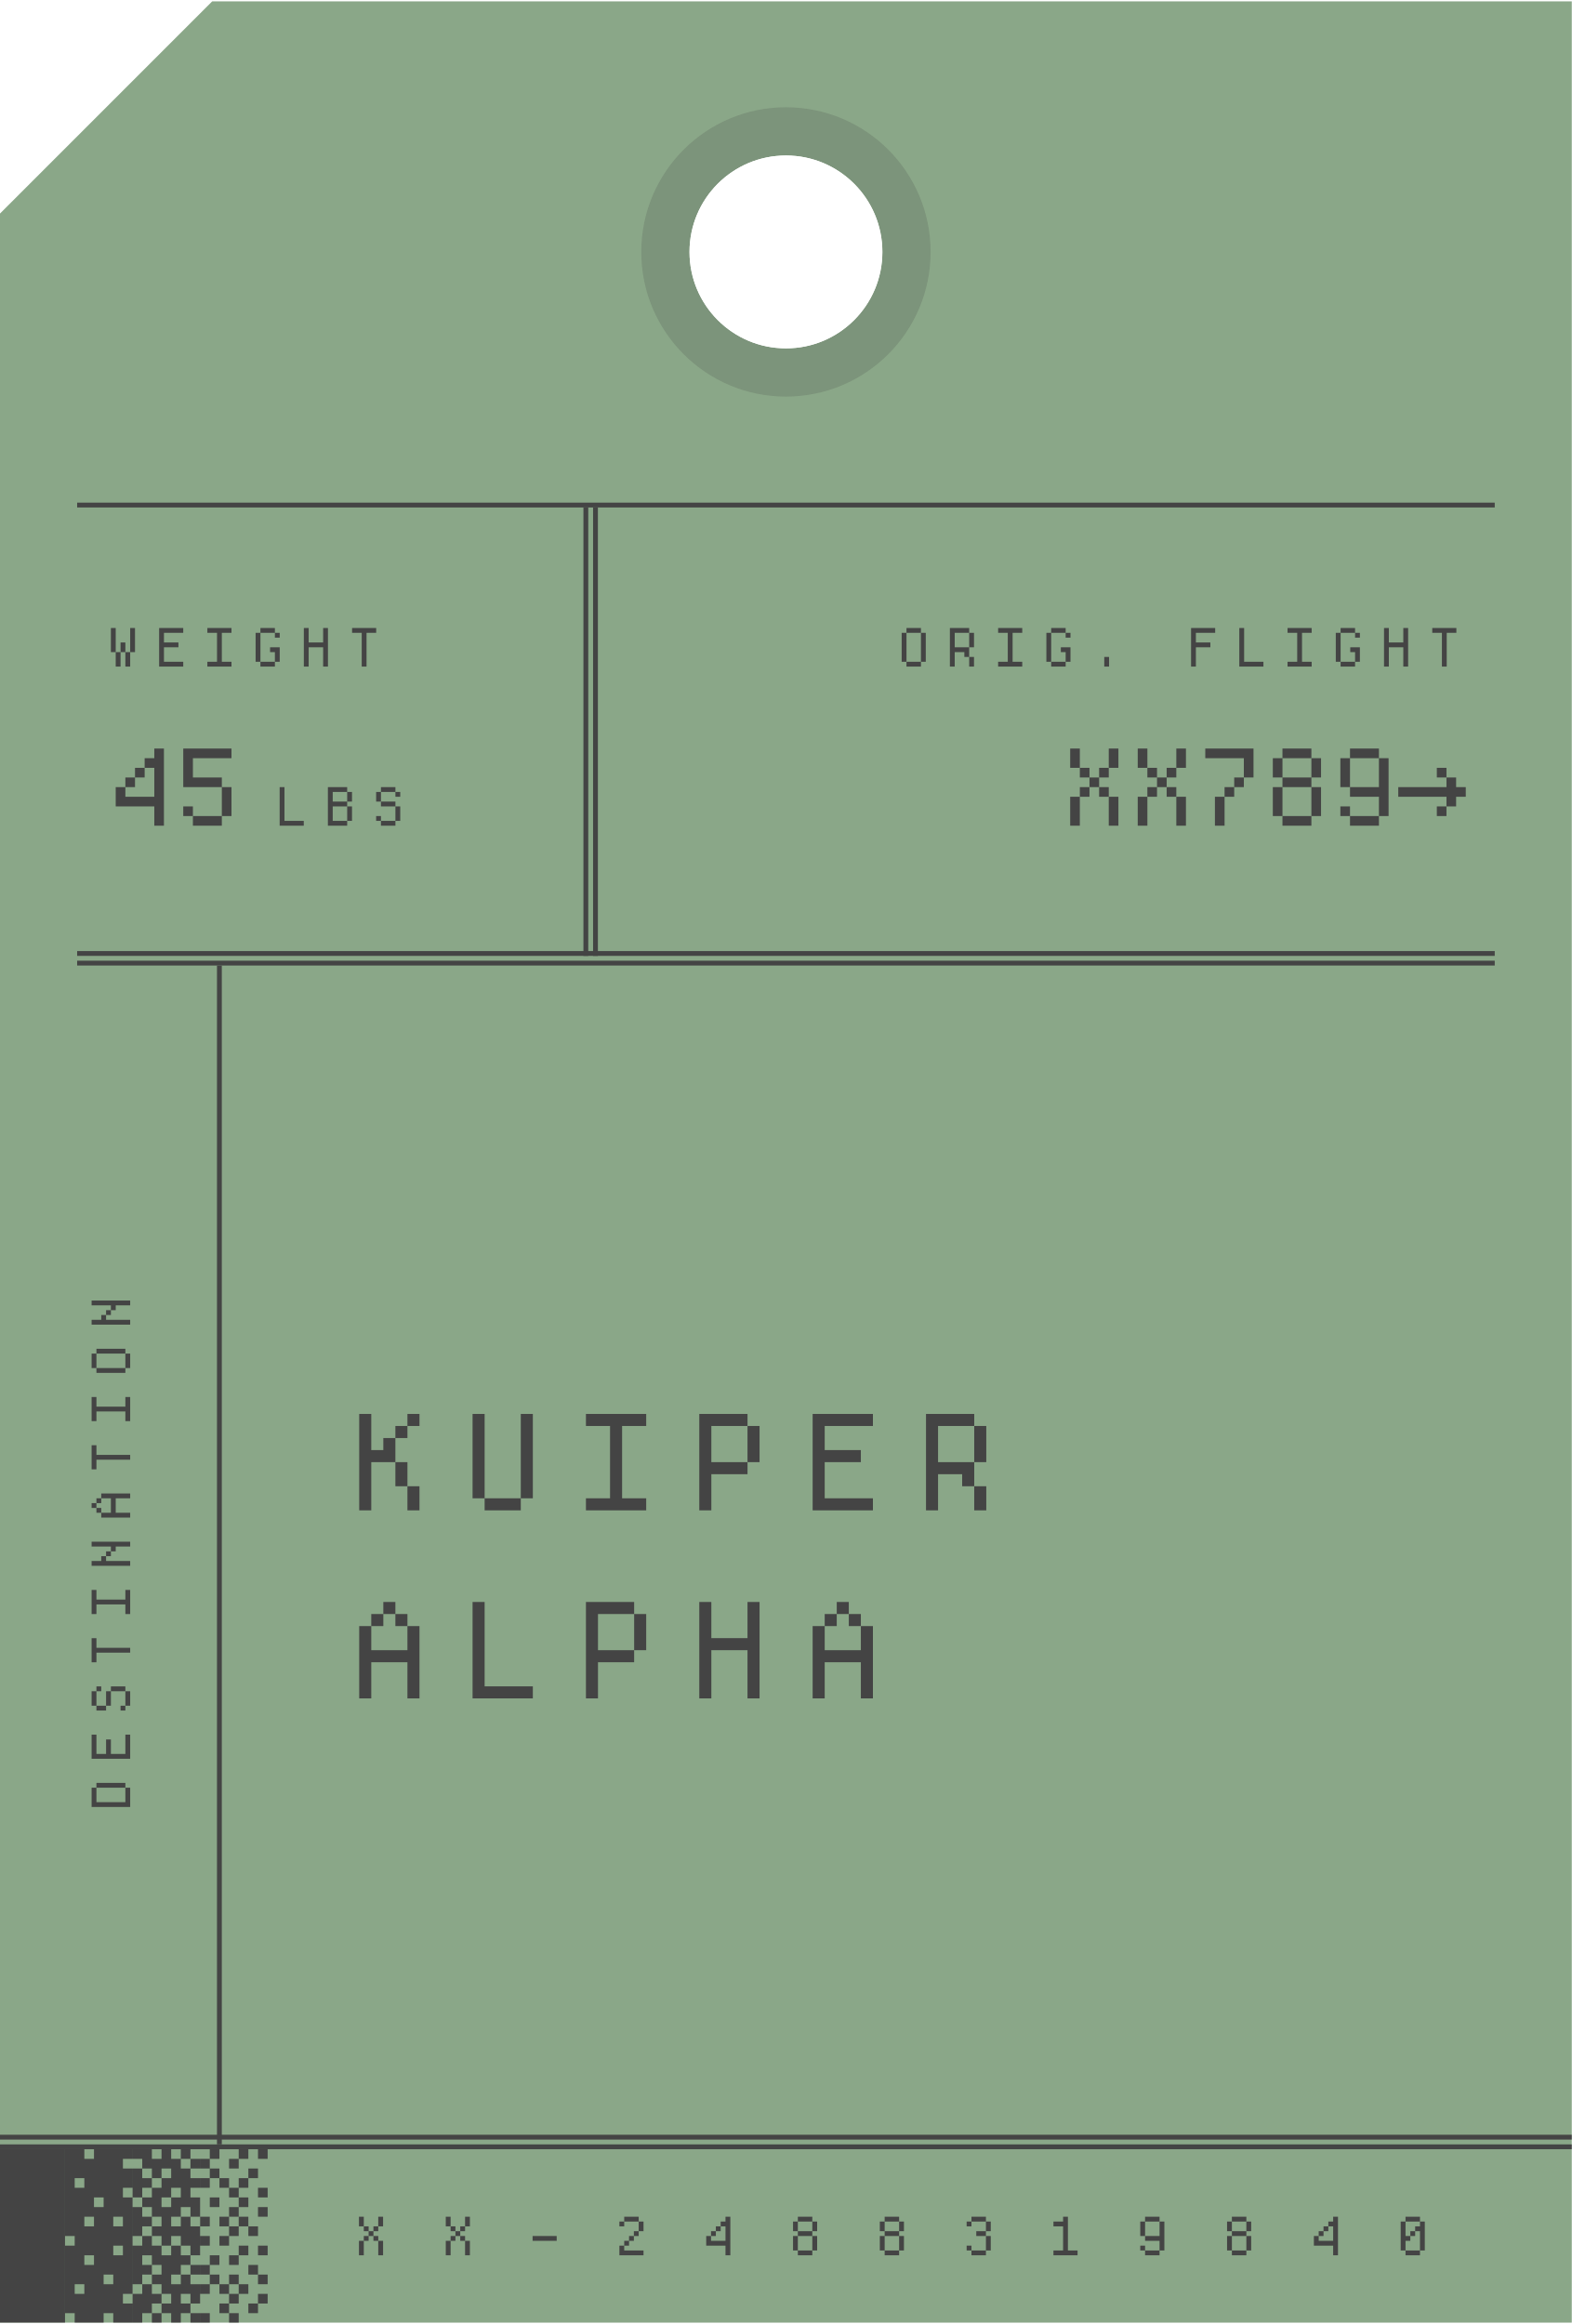
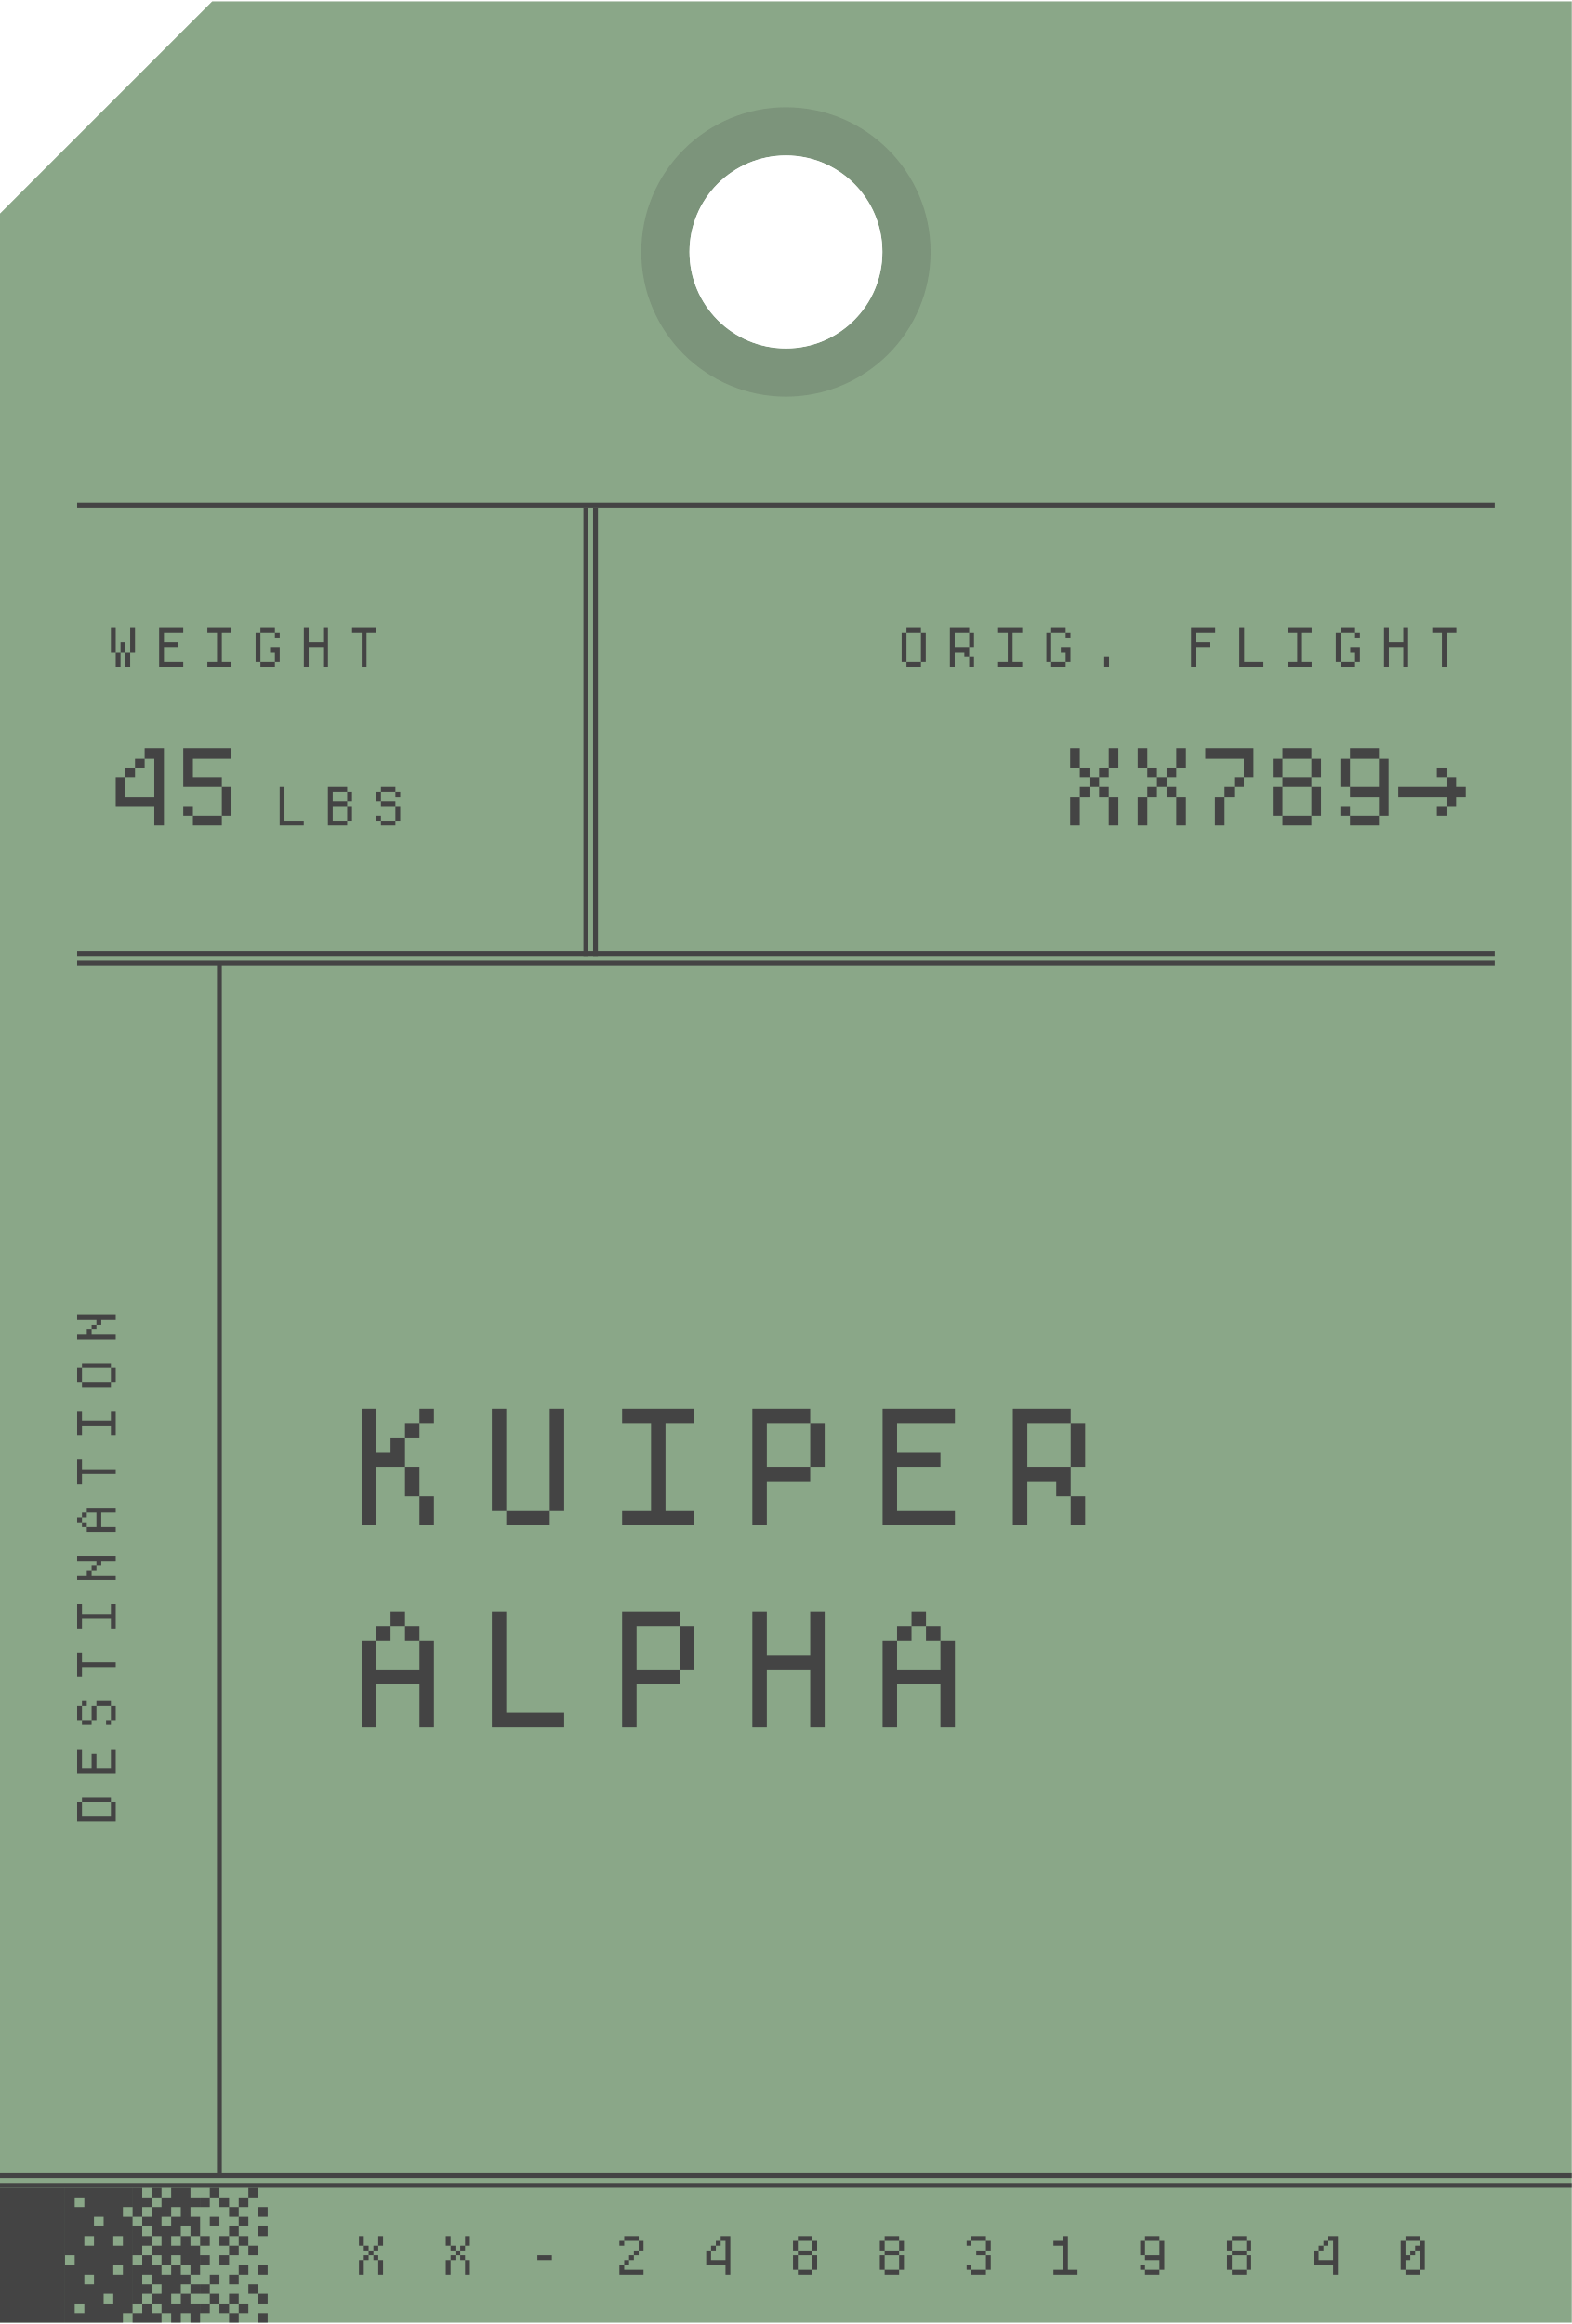
<svg xmlns="http://www.w3.org/2000/svg" width="326" height="482" viewBox="0 0 326 482" fill="none">
  <mask id="mask0_589_45483" style="mask-type:alpha" maskUnits="userSpaceOnUse" x="0" y="0" width="326" height="482">
    <path fill-rule="evenodd" clip-rule="evenodd" d="M0 44.25L44 0.25H326V481.75H0V44.25ZM163 72.25C174.046 72.25 183 63.296 183 52.25C183 41.204 174.046 32.25 163 32.25C151.954 32.25 143 41.204 143 52.25C143 63.296 151.954 72.25 163 72.25Z" fill="#B5B58B" />
  </mask>
  <g mask="url(#mask0_589_45483)">
    <path fill-rule="evenodd" clip-rule="evenodd" d="M0 44.25L44 0.25H326V481.75H0V44.25ZM163 72.25C174.046 72.25 183 63.296 183 52.25C183 41.204 174.046 32.25 163 32.25C151.954 32.25 143 41.204 143 52.25C143 63.296 151.954 72.25 163 72.25Z" fill="#8AA788" />
    <path opacity="0.2" fill-rule="evenodd" clip-rule="evenodd" d="M163 82.25C179.569 82.25 193 68.819 193 52.25C193 35.681 179.569 22.25 163 22.25C146.431 22.25 133 35.681 133 52.25C133 68.819 146.431 82.25 163 82.25ZM163 72.25C174.046 72.25 183 63.296 183 52.25C183 41.204 174.046 32.25 163 32.25C151.954 32.25 143 41.204 143 52.25C143 63.296 151.954 72.25 163 72.25Z" fill="#444444" />
-     <path d="M78.449 464.75H79.449V467.75H78.449V464.75ZM74.449 464.75H75.449V467.75H74.449V464.75ZM76.449 462.75H75.449V461.75H76.449V462.75ZM76.449 462.75H77.449V463.75H76.449V462.75ZM77.449 461.75H78.449V462.75H77.449V461.75ZM75.449 461.75H74.449V459.75H75.449V461.75ZM75.449 463.75H76.449V464.75H75.449V463.75ZM78.449 459.75H79.449V461.75H78.449V459.75ZM77.449 463.75H78.449V464.75H77.449V463.75ZM96.453 464.75H97.453V467.75H96.453V464.75ZM92.453 464.75H93.453V467.75H92.453V464.75ZM94.453 462.75H93.453V461.75H94.453V462.75ZM94.453 462.75H95.453V463.75H94.453V462.75ZM95.453 461.75H96.453V462.75H95.453V461.75ZM93.453 461.75H92.453V459.75H93.453V461.75ZM93.453 463.75H94.453V464.75H93.453V463.75ZM96.453 459.75H97.453V461.75H96.453V459.75ZM95.453 463.75H96.453V464.75H95.453V463.75ZM115.457 463.75V464.75H110.457V463.75H115.457ZM128.461 465.75H129.461V466.75H133.461V467.75H128.461V465.75ZM132.461 460.75H129.461V459.75H132.461V460.75ZM132.461 460.75H133.461V462.75H132.461V460.75ZM129.461 464.75H130.461V465.75H129.461V464.75ZM128.461 460.75H129.461V461.75H128.461V460.75ZM131.461 462.75H132.461V463.75H131.461V462.75ZM130.461 463.75H131.461V464.75H130.461V463.75ZM149.465 460.75H150.465V459.75H151.465V467.75H150.465V465.75H146.465V463.75H147.465V464.75H150.465V461.75H149.465V460.75ZM148.465 461.75H149.465V462.75H148.465V461.75ZM147.465 462.75H148.465V463.75H147.465V462.75ZM164.469 460.75H165.469V462.75H164.469V460.75ZM168.469 460.75H165.469V459.75H168.469V460.75ZM168.469 460.75H169.469V462.75H168.469V460.75ZM165.469 462.75H168.469V463.75H165.469V462.75ZM168.469 463.75H169.469V466.75H168.469V463.75ZM164.469 463.75H165.469V466.75H164.469V463.75ZM168.469 466.75V467.75H165.469V466.75H168.469ZM182.473 460.75H183.473V462.75H182.473V460.75ZM186.473 460.75H183.473V459.75H186.473V460.75ZM186.473 460.75H187.473V462.75H186.473V460.75ZM183.473 462.75H186.473V463.75H183.473V462.75ZM186.473 463.75H187.473V466.75H186.473V463.75ZM182.473 463.75H183.473V466.75H182.473V463.75ZM186.473 466.75V467.75H183.473V466.75H186.473ZM200.477 460.75H201.477V461.75H200.477V460.75ZM201.477 459.75H204.477V460.75H201.477V459.75ZM204.477 460.75H205.477V462.75H204.477V460.75ZM202.477 462.75H204.477V463.75H202.477V462.75ZM204.477 463.75H205.477V466.75H204.477V463.75ZM204.477 466.75V467.75H201.477V466.75H204.477ZM201.477 466.75H200.477V465.75H201.477V466.75ZM220.48 461.75H218.48V460.75H220.48V459.75H221.48V466.75H223.48V467.75H218.48V466.75H220.48V461.75ZM240.484 466.75V467.75H237.484V466.75H240.484ZM237.484 466.75H236.484V465.75H237.484V466.75ZM240.484 463.75V460.75H241.484V466.75H240.484V464.75H237.484V463.75H240.484ZM237.484 463.75H236.484V460.75H237.484V463.75ZM237.484 459.75H240.484V460.75H237.484V459.75ZM254.488 460.75H255.488V462.75H254.488V460.75ZM258.488 460.75H255.488V459.75H258.488V460.75ZM258.488 460.75H259.488V462.75H258.488V460.75ZM255.488 462.75H258.488V463.75H255.488V462.75ZM258.488 463.75H259.488V466.75H258.488V463.75ZM254.488 463.75H255.488V466.75H254.488V463.75ZM258.488 466.75V467.75H255.488V466.75H258.488ZM275.492 460.75H276.492V459.75H277.492V467.75H276.492V465.75H272.492V463.75H273.492V464.75H276.492V461.75H275.492V460.75ZM274.492 461.75H275.492V462.75H274.492V461.75ZM273.492 462.75H274.492V463.75H273.492V462.75ZM290.496 460.75H291.496V463.75H292.496V464.75H291.496V466.75H290.496V460.75ZM291.496 466.75H294.496V467.75H291.496V466.75ZM291.496 459.75H294.496V460.75H291.496V459.75ZM294.496 460.75H295.496V466.75H294.496V462.75H293.496V461.75H294.496V460.75ZM292.496 462.75H293.496V463.75H292.496V462.75Z" fill="#444444" />
-     <path d="M-0.516 445.75H13.484V481.75H-0.516V445.75ZM17.492 461.75H19.492V459.75H17.492V461.75ZM17.492 453.75V451.75H15.492V453.75H17.492ZM21.492 455.75H19.492V457.75H21.492V455.75ZM25.492 455.75H27.492V475.75H25.492V477.75H27.492V481.75H23.492V479.75H21.492V481.75H15.492V479.75H13.492V465.75H15.492V463.75H13.492V445.75H17.492V447.75H19.492V445.75H27.492V447.75H25.492V449.75H27.492V453.75H25.492V455.75ZM19.492 467.75H17.492V469.75H19.492V467.75ZM23.492 461.75H25.492V459.75H23.492V461.75ZM25.492 465.75H23.492V467.75H25.492V465.75ZM23.492 471.75H21.492V473.75H23.492V471.75ZM17.492 473.75H15.492V475.75H17.492V473.75ZM27.5 449.75H29.5V451.75H31.5V453.75H29.5V455.75H27.5V449.75ZM27.5 445.75H31.5V447.75H33.5V445.75H35.5V447.75H37.5V449.75H39.5V451.75H41.5V453.75H39.5V455.75H41.5V459.75H39.5V457.75H37.5V459.75H35.5V461.75H37.5V459.75H39.5V461.75H41.5V467.75H39.5V465.75H37.5V463.75H35.5V465.75H33.5V463.75H31.5V461.75H33.5V459.75H31.5V457.75H29.5V455.75H31.5V453.75H33.5V451.75H35.5V449.75H33.5V451.75H31.5V449.75H29.5V447.75H27.5V445.75ZM37.5 445.75H39.5V447.75H37.5V445.75ZM39.5 447.75H41.5V449.75H39.5V447.75ZM37.5 453.75H35.5V455.75H33.5V457.75H35.5V455.75H37.5V453.75ZM27.5 457.75H29.5V459.75H31.5V461.75H29.5V463.75H27.5V457.75ZM27.5 465.75H29.5V463.75H31.5V465.75H33.5V467.75H35.5V465.75H37.5V467.75H39.5V469.75H37.5V471.75H35.5V473.75H37.5V471.75H39.5V473.75H41.5V477.75H39.5V475.75H37.5V477.75H39.5V479.75H37.5V481.75H35.5V479.75H33.5V477.75H35.5V475.75H33.5V473.75H31.5V471.75H33.5V469.75H31.5V467.75H29.5V469.75H31.5V471.75H29.5V473.75H27.5V465.75ZM39.5 469.75H41.5V471.75H39.5V469.75ZM29.5 473.75H31.5V475.75H33.5V477.75H31.5V479.75H29.5V481.75H27.5V475.75H29.5V473.75ZM31.5 479.75H33.5V481.75H31.5V479.75ZM39.5 479.75H41.5V481.75H39.5V479.75ZM41.508 447.75H43.508V449.75H41.508V447.75ZM43.508 445.75H45.508V447.75H43.508V445.75ZM43.508 449.75H45.508V451.75H43.508V449.75ZM41.508 451.75H43.508V453.75H41.508V451.75ZM45.508 451.75H47.508V453.75H45.508V451.75ZM47.508 447.75H49.508V449.75H47.508V447.75ZM51.508 449.75H53.508V451.75H51.508V449.75ZM49.508 451.75H51.508V453.75H49.508V451.75ZM49.508 445.75H51.508V447.75H49.508V445.75ZM53.508 445.75H55.508V447.75H53.508V445.75ZM47.508 453.75H49.508V455.75H47.508V453.75ZM53.508 453.75H55.508V455.75H53.508V453.75ZM49.508 455.75H51.508V457.75H49.508V455.75ZM43.508 455.75H45.508V457.75H43.508V455.75ZM47.508 461.75H45.508V459.75H47.508V461.75ZM47.508 461.75H49.508V463.75H47.508V461.75ZM53.508 457.75H55.508V459.75H53.508V457.75ZM49.508 459.75H47.508V457.75H49.508V459.75ZM49.508 459.75H51.508V461.75H49.508V459.75ZM41.508 459.75H43.508V461.75H41.508V459.75ZM45.508 463.75H47.508V465.75H45.508V463.75ZM51.508 461.75H53.508V463.75H51.508V461.75ZM41.508 463.75H43.508V465.75H41.508V463.75ZM43.508 467.75H45.508V469.75H43.508V467.75ZM47.508 467.75H49.508V469.75H47.508V467.75ZM49.508 465.75H51.508V467.75H49.508V465.75ZM53.508 465.75H55.508V467.75H53.508V465.75ZM51.508 469.75H53.508V471.75H51.508V469.75ZM41.508 469.75H43.508V471.75H41.508V469.75ZM43.508 471.75H45.508V473.75H43.508V471.75ZM47.508 471.75H49.508V473.75H47.508V471.75ZM45.508 473.75H47.508V475.75H45.508V473.75ZM49.508 473.75H51.508V475.75H49.508V473.75ZM47.508 475.75H49.508V477.75H47.508V475.75ZM41.508 473.75H43.508V475.75H41.508V473.75ZM53.508 475.75H55.508V477.75H53.508V475.75ZM51.508 477.75H53.508V479.75H51.508V477.75ZM45.508 477.75H47.508V479.75H45.508V477.75ZM47.508 479.75H49.508V481.75H47.508V479.75ZM41.508 479.75H43.508V481.75H41.508V479.75ZM53.508 471.75H55.508V473.75H53.508V471.75Z" fill="#444444" />
-     <rect y="444.75" width="326" height="1" fill="#444444" />
-     <rect y="442.75" width="326" height="1" fill="#444444" />
-     <path d="M74.5 293.25H77V300.75H79.5V298.25H82V303.25H77V313.25H74.5V293.25ZM84.5 293.25H87V295.75H84.5V293.25ZM82 295.75H84.5V298.25H82V295.75ZM84.5 308.25H82V303.25H84.5V308.25ZM84.5 308.25H87V313.25H84.5V308.25ZM98.01 293.25H100.51V310.75H98.01V293.25ZM100.51 310.75H108.01V313.25H100.51V310.75ZM108.01 293.25H110.51V310.75H108.01V293.25ZM126.52 310.75V295.75H121.52V293.25H134.02V295.75H129.02V310.75H134.02V313.25H121.52V310.75H126.52ZM145.029 293.25H155.029V295.75H147.529V303.25H155.029V305.75H147.529V313.25H145.029V293.25ZM155.029 295.75H157.529V303.25H155.029V295.75ZM168.539 293.25H181.039V295.75H171.039V300.75H178.539V303.25H171.039V310.75H181.039V313.25H168.539V293.25ZM192.049 293.25H202.049V295.75H194.549V303.25H202.049V308.25H199.549V305.75H194.549V313.25H192.049V293.25ZM202.049 295.75H204.549V303.25H202.049V295.75ZM202.049 308.25H204.549V313.25H202.049V308.25ZM74.5 337.25H77V342.25H84.5V337.25H87V352.25H84.5V344.75H77V352.25H74.5V337.25ZM79.5 332.25H82V334.75H79.5V332.25ZM77 334.75H79.5V337.25H77V334.75ZM82 334.75H84.5V337.25H82V334.75ZM98.01 332.25H100.51V349.75H110.51V352.25H98.01V332.25ZM121.52 332.25H131.52V334.75H124.02V342.25H131.52V344.75H124.02V352.25H121.52V332.25ZM131.52 334.75H134.02V342.25H131.52V334.75ZM145.029 332.25H147.529V339.75H155.029V332.25H157.529V352.25H155.029V342.25H147.529V352.25H145.029V332.25ZM168.539 337.25H171.039V342.25H178.539V337.25H181.039V352.25H178.539V344.75H171.039V352.25H168.539V337.25ZM173.539 332.25H176.039V334.75H173.539V332.25ZM171.039 334.75H173.539V337.25H171.039V334.75ZM176.039 334.75H178.539V337.25H176.039V334.75Z" fill="#444444" />
-     <path d="M45 200.25H46V444.75H45V200.25Z" fill="#444444" />
-     <path d="M19 374.771L19 370.771L20 370.771L20 373.771L26 373.771L26 370.771L27 370.771L27 374.771L19 374.771ZM20 370.771L20 369.771L26 369.771L26 370.771L20 370.771ZM19 364.768L19 359.768L20 359.768L20 363.768L22 363.768L22 360.768L23 360.768L23 363.768L26 363.768L26 359.768L27 359.768L27 364.768L19 364.768ZM20 354.764L20 353.764L22 353.764L22 354.764L20 354.764ZM22 353.764L22 350.764L23 350.764L23 353.764L22 353.764ZM26 350.764L27 350.764L27 353.764L26 353.764L26 350.764ZM26 353.764L26 354.764L25 354.764L25 353.764L26 353.764ZM23 350.764L23 349.764L26 349.764L26 350.764L23 350.764ZM19 353.764L19 350.764L20 350.764L20 353.764L19 353.764ZM20 350.764L20 349.764L21 349.764L21 350.764L20 350.764ZM19 344.76L19 339.76L20 339.76L20 341.76L27 341.76L27 342.76L20 342.76L20 344.76L19 344.76ZM26 332.756L20 332.756L20 334.756L19 334.756L19 329.756L20 329.756L20 331.756L26 331.756L26 329.756L27 329.756L27 334.756L26 334.756L26 332.756ZM19 324.752L19 323.752L21 323.752L21 322.752L22 322.752L22 323.752L27 323.752L27 324.752L19 324.752ZM24 320.752L24 321.752L23 321.752L23 320.752L19 320.752L19 319.752L27 319.752L27 320.752L24 320.752ZM23 321.752L23 322.752L22 322.752L22 321.752L23 321.752ZM21 314.748L21 313.748L23 313.748L23 310.748L21 310.748L21 309.748L27 309.748L27 310.748L24 310.748L24 313.748L27 313.748L27 314.748L21 314.748ZM19 312.748L19 311.748L20 311.748L20 312.748L19 312.748ZM20 313.748L20 312.748L21 312.748L21 313.748L20 313.748ZM20 311.748L20 310.748L21 310.748L21 311.748L20 311.748ZM19 304.744L19 299.744L20 299.744L20 301.744L27 301.744L27 302.744L20 302.744L20 304.744L19 304.744ZM26 292.74L20 292.74L20 294.74L19 294.74L19 289.74L20 289.74L20 291.74L26 291.74L26 289.74L27 289.74L27 294.74L26 294.74L26 292.74ZM20 284.736L20 283.736L26 283.736L26 284.736L20 284.736ZM26 283.736L26 280.736L27 280.736L27 283.736L26 283.736ZM20 280.736L20 279.736L26 279.736L26 280.736L20 280.736ZM19 283.736L19 280.736L20 280.736L20 283.736L19 283.736ZM19 274.732L19 273.732L21 273.732L21 272.732L22 272.732L22 273.732L27 273.732L27 274.732L19 274.732ZM24 270.732L24 271.732L23 271.732L23 270.732L19 270.732L19 269.732L27 269.732L27 270.732L24 270.732ZM23 271.732L23 272.732L22 272.732L22 271.732L23 271.732Z" fill="#444444" />
+     <path d="M78.449 468.75H79.449V471.75H78.449V468.75ZM74.449 468.75H75.449V471.75H74.449V468.75ZM76.449 466.75H75.449V465.75H76.449V466.75ZM76.449 466.75H77.449V467.75H76.449V466.75ZM77.449 465.75H78.449V466.75H77.449V465.75ZM75.449 465.75H74.449V463.75H75.449V465.75ZM75.449 467.75H76.449V468.75H75.449V467.75ZM78.449 463.75H79.449V465.75H78.449V463.75ZM77.449 467.75H78.449V468.75H77.449V467.75ZM96.453 468.75H97.453V471.75H96.453V468.75ZM92.453 468.75H93.453V471.75H92.453V468.75ZM94.453 466.75H93.453V465.75H94.453V466.75ZM94.453 466.75H95.453V467.75H94.453V466.75ZM95.453 465.75H96.453V466.75H95.453V465.75ZM93.453 465.75H92.453V463.75H93.453V465.75ZM93.453 467.75H94.453V468.75H93.453V467.75ZM96.453 463.75H97.453V465.75H96.453V463.75ZM95.453 467.75H96.453V468.75H95.453V467.75ZM114.457 467.75V468.75H111.457V467.75H114.457ZM128.461 469.75H129.461V470.75H133.461V471.75H128.461V469.75ZM132.461 464.75H129.461V463.75H132.461V464.75ZM132.461 464.75H133.461V466.75H132.461V464.75ZM129.461 468.75H130.461V469.75H129.461V468.75ZM128.461 464.75H129.461V465.75H128.461V464.75ZM131.461 466.75H132.461V467.75H131.461V466.75ZM130.461 467.75H131.461V468.75H130.461V467.75ZM149.465 463.75H151.465V471.75H150.465V469.75H146.465V466.75H147.465V468.75H150.465V464.75H149.465V463.75ZM148.465 464.75H149.465V465.75H148.465V464.75ZM147.465 465.75H148.465V466.75H147.465V465.75ZM164.469 464.75H165.469V466.75H164.469V464.75ZM168.469 464.75H165.469V463.75H168.469V464.75ZM168.469 464.75H169.469V466.75H168.469V464.75ZM165.469 466.75H168.469V467.75H165.469V466.75ZM168.469 467.75H169.469V470.75H168.469V467.75ZM164.469 467.75H165.469V470.75H164.469V467.75ZM168.469 470.75V471.75H165.469V470.75H168.469ZM182.473 464.75H183.473V466.75H182.473V464.75ZM186.473 464.75H183.473V463.75H186.473V464.75ZM186.473 464.75H187.473V466.75H186.473V464.75ZM183.473 466.75H186.473V467.75H183.473V466.75ZM186.473 467.75H187.473V470.75H186.473V467.75ZM182.473 467.75H183.473V470.75H182.473V467.75ZM186.473 470.75V471.75H183.473V470.75H186.473ZM200.477 464.75H201.477V465.75H200.477V464.75ZM201.477 463.75H204.477V464.75H201.477V463.75ZM204.477 464.75H205.477V466.75H204.477V464.75ZM202.477 466.75H204.477V467.75H202.477V466.75ZM204.477 467.75H205.477V470.75H204.477V467.75ZM204.477 470.75V471.75H201.477V470.75H204.477ZM201.477 470.75H200.477V469.75H201.477V470.75ZM220.48 465.75H218.48V464.75H220.48V463.75H221.48V470.75H223.48V471.75H218.48V470.75H220.48V465.75ZM240.484 470.75V471.75H237.484V470.75H240.484ZM237.484 470.75H236.484V469.75H237.484V470.75ZM240.484 467.75V464.75H241.484V470.75H240.484V468.75H237.484V467.75H240.484ZM237.484 467.75H236.484V464.75H237.484V467.75ZM237.484 463.75H240.484V464.75H237.484V463.75ZM254.488 464.75H255.488V466.75H254.488V464.75ZM258.488 464.75H255.488V463.75H258.488V464.75ZM258.488 464.75H259.488V466.75H258.488V464.75ZM255.488 466.75H258.488V467.75H255.488V466.75ZM258.488 467.75H259.488V470.75H258.488V467.75ZM254.488 467.75H255.488V470.75H254.488V467.75ZM258.488 470.75V471.75H255.488V470.75H258.488ZM275.492 463.75H277.492V471.75H276.492V469.75H272.492V466.75H273.492V468.75H276.492V464.75H275.492V463.75ZM274.492 464.75H275.492V465.75H274.492V464.75ZM273.492 465.75H274.492V466.75H273.492V465.75ZM290.496 464.75H291.496V467.75H292.496V468.75H291.496V470.75H290.496V464.75ZM291.496 470.75H294.496V471.75H291.496V470.75ZM291.496 463.75H294.496V464.75H291.496V463.75ZM294.496 464.75H295.496V470.75H294.496V466.75H293.496V465.75H294.496V464.75ZM292.496 466.75H293.496V467.75H292.496V466.75Z" fill="#444444" />
+     <path d="M-0.516 453.75H13.484V481.75H-0.516V453.75ZM17.492 465.75H19.492V463.75H17.492V465.75ZM17.492 457.75V455.75H15.492V457.75H17.492ZM21.492 459.75H19.492V461.75H21.492V459.75ZM25.492 459.75H27.492V479.75H25.492V481.75H13.492V469.75H15.492V467.75H13.492V453.75H27.492V457.75H25.492V459.75ZM19.492 471.75H17.492V473.75H19.492V471.75ZM23.492 465.75H25.492V463.75H23.492V465.75ZM25.492 469.75H23.492V471.75H25.492V469.75ZM23.492 475.75H21.492V477.75H23.492V475.75ZM17.492 477.75H15.492V479.75H17.492V477.75ZM27.5 453.75H29.5V455.75H31.5V457.75H29.5V459.75H27.5V453.75ZM31.5 453.75H33.5V455.75H31.5V453.75ZM39.5 453.75V455.75H41.5V457.75H39.5V459.75H41.5V463.75H39.5V461.75H37.5V463.75H35.5V465.75H37.5V463.75H39.5V465.75H41.5V471.75H39.5V469.75H37.5V467.75H35.5V469.75H33.5V467.75H31.5V465.75H33.5V463.75H31.5V461.75H29.5V459.75H31.5V457.75H33.5V455.75H35.5V453.75H39.5ZM37.5 457.75H35.5V459.75H33.5V461.75H35.5V459.75H37.5V457.75ZM27.5 461.75H29.5V463.75H31.5V465.75H29.5V467.75H27.5V461.75ZM27.5 469.75H29.5V467.75H31.5V469.75H33.5V471.75H35.5V469.75H37.5V471.75H39.5V473.75H37.5V475.75H35.5V477.75H37.5V475.75H39.5V477.75H41.5V481.75H39.5V479.75H37.5V481.75H35.5V479.75H33.5V477.75H31.5V475.75H33.5V473.75H31.5V471.75H29.5V473.75H31.5V475.75H29.5V477.75H27.5V469.75ZM39.5 473.75H41.5V475.75H39.5V473.75ZM29.5 477.75H31.5V479.75H33.5V481.75H27.5V479.75H29.5V477.75ZM43.508 453.75H45.508V455.75H43.508V453.75ZM41.508 455.75H43.508V457.75H41.508V455.75ZM45.508 455.75H47.508V457.75H45.508V455.75ZM51.508 453.75H53.508V455.75H51.508V453.75ZM49.508 455.75H51.508V457.75H49.508V455.75ZM47.508 457.75H49.508V459.75H47.508V457.75ZM53.508 457.75H55.508V459.75H53.508V457.75ZM49.508 459.75H51.508V461.75H49.508V459.75ZM43.508 459.75H45.508V461.75H43.508V459.75ZM47.508 465.75H45.508V463.75H47.508V465.75ZM47.508 465.75H49.508V467.75H47.508V465.75ZM53.508 461.75H55.508V463.75H53.508V461.75ZM49.508 463.75H47.508V461.75H49.508V463.75ZM49.508 463.75H51.508V465.75H49.508V463.75ZM41.508 463.75H43.508V465.75H41.508V463.75ZM45.508 467.75H47.508V469.75H45.508V467.75ZM51.508 465.75H53.508V467.75H51.508V465.75ZM41.508 467.75H43.508V469.75H41.508V467.75ZM43.508 471.75H45.508V473.75H43.508V471.75ZM47.508 471.75H49.508V473.75H47.508V471.75ZM49.508 469.75H51.508V471.75H49.508V469.75ZM53.508 469.75H55.508V471.75H53.508V469.75ZM51.508 473.75H53.508V475.75H51.508V473.75ZM41.508 473.75H43.508V475.75H41.508V473.75ZM43.508 475.75H45.508V477.75H43.508V475.75ZM47.508 475.75H49.508V477.75H47.508V475.75ZM45.508 477.75H47.508V479.75H45.508V477.75ZM49.508 477.75H51.508V479.75H49.508V477.75ZM47.508 479.75H49.508V481.75H47.508V479.75ZM41.508 477.75H43.508V479.75H41.508V477.75ZM53.508 479.75H55.508V481.75H53.508V479.75ZM53.508 475.75H55.508V477.75H53.508V475.75Z" fill="#444444" />
+     <rect y="452.75" width="326" height="1" fill="#444444" />
+     <rect y="450.75" width="326" height="1" fill="#444444" />
+     <path d="M75 292.25H78V301.25H81V298.25H84V304.25H78V316.25H75V292.25ZM87 292.25H90V295.25H87V292.25ZM84 295.25H87V298.25H84V295.25ZM87 310.25H84V304.25H87V310.25ZM87 310.25H90V316.25H87V310.25ZM102.012 292.25H105.012V313.25H102.012V292.25ZM105.012 313.25H114.012V316.25H105.012V313.25ZM114.012 292.25H117.012V313.25H114.012V292.25ZM135.023 313.25V295.25H129.023V292.25H144.023V295.25H138.023V313.25H144.023V316.25H129.023V313.25H135.023ZM156.035 292.25H168.035V295.25H159.035V304.25H168.035V307.25H159.035V316.25H156.035V292.25ZM168.035 295.25H171.035V304.25H168.035V295.25ZM183.047 292.25H198.047V295.25H186.047V301.25H195.047V304.25H186.047V313.25H198.047V316.25H183.047V292.25ZM210.059 292.25H222.059V295.25H213.059V304.25H222.059V310.25H219.059V307.25H213.059V316.25H210.059V292.25ZM222.059 295.25H225.059V304.25H222.059V295.25ZM222.059 310.25H225.059V316.25H222.059V310.25ZM75 340.25H78V346.25H87V340.25H90V358.25H87V349.25H78V358.25H75V340.25ZM81 334.25H84V337.25H81V334.25ZM78 337.25H81V340.25H78V337.25ZM84 337.25H87V340.25H84V337.25ZM102.012 334.25H105.012V355.25H117.012V358.25H102.012V334.25ZM129.023 334.25H141.023V337.25H132.023V346.25H141.023V349.25H132.023V358.25H129.023V334.25ZM141.023 337.25H144.023V346.25H141.023V337.25ZM156.035 334.25H159.035V343.25H168.035V334.25H171.035V358.25H168.035V346.25H159.035V358.25H156.035V334.25ZM183.047 340.25H186.047V346.25H195.047V340.25H198.047V358.25H195.047V349.25H186.047V358.25H183.047V340.25ZM189.047 334.25H192.047V337.25H189.047V334.25ZM186.047 337.25H189.047V340.25H186.047V337.25ZM192.047 337.25H195.047V340.25H192.047V337.25Z" fill="#444444" />
+     <path d="M45 199.919H46V450.919H45V199.919Z" fill="#444444" />
+     <path d="M16 377.771L16 373.771L17 373.771L17 376.771L23 376.771L23 373.771L24 373.771L24 377.771L16 377.771ZM17 373.771L17 372.771L23 372.771L23 373.771L17 373.771ZM16 367.768L16 362.768L17 362.768L17 366.768L19 366.768L19 363.768L20 363.768L20 366.768L23 366.768L23 362.768L24 362.768L24 367.768L16 367.768ZM17 357.764L17 356.764L19 356.764L19 357.764L17 357.764ZM19 356.764L19 353.764L20 353.764L20 356.764L19 356.764ZM23 353.764L24 353.764L24 356.764L23 356.764L23 353.764ZM23 356.764L23 357.764L22 357.764L22 356.764L23 356.764ZM20 353.764L20 352.764L23 352.764L23 353.764L20 353.764ZM16 356.764L16 353.764L17 353.764L17 356.764L16 356.764ZM17 353.764L17 352.764L18 352.764L18 353.764L17 353.764ZM16 347.76L16 342.76L17 342.76L17 344.76L24 344.76L24 345.76L17 345.76L17 347.76L16 347.76ZM23 335.756L17 335.756L17 337.756L16 337.756L16 332.756L17 332.756L17 334.756L23 334.756L23 332.756L24 332.756L24 337.756L23 337.756L23 335.756ZM16 327.752L16 326.752L18 326.752L18 325.752L19 325.752L19 326.752L24 326.752L24 327.752L16 327.752ZM21 323.752L21 324.752L20 324.752L20 323.752L16 323.752L16 322.752L24 322.752L24 323.752L21 323.752ZM20 324.752L20 325.752L19 325.752L19 324.752L20 324.752ZM18 317.748L18 316.748L20 316.748L20 313.748L18 313.748L18 312.748L24 312.748L24 313.748L21 313.748L21 316.748L24 316.748L24 317.748L18 317.748ZM16 315.748L16 314.748L17 314.748L17 315.748L16 315.748ZM17 316.748L17 315.748L18 315.748L18 316.748L17 316.748ZM17 314.748L17 313.748L18 313.748L18 314.748L17 314.748ZM16 307.744L16 302.744L17 302.744L17 304.744L24 304.744L24 305.744L17 305.744L17 307.744L16 307.744ZM23 295.74L17 295.74L17 297.74L16 297.74L16 292.74L17 292.74L17 294.74L23 294.74L23 292.74L24 292.74L24 297.74L23 297.74L23 295.74ZM17 287.736L17 286.736L23 286.736L23 287.736L17 287.736ZM23 286.736L23 283.736L24 283.736L24 286.736L23 286.736ZM17 283.736L17 282.736L23 282.736L23 283.736L17 283.736ZM16 286.736L16 283.736L17 283.736L17 286.736L16 286.736ZM16 277.732L16 276.732L18 276.732L18 275.732L19 275.732L19 276.732L24 276.732L24 277.732L16 277.732ZM21 273.732L21 274.732L20 274.732L20 273.732L16 273.732L16 272.732L24 272.732L24 273.732L21 273.732ZM20 274.732L20 275.732L19 275.732L19 274.732L20 274.732Z" fill="#444444" />
    <rect x="16" y="197.25" width="294" height="1" fill="#444444" />
    <rect x="16" y="199.25" width="294" height="1" fill="#444444" />
    <path d="M229.953 165.25H231.953V171.25H229.953V165.25ZM221.953 165.25H223.953V171.25H221.953V165.25ZM225.953 161.25H223.953V159.25H225.953V161.25ZM225.953 161.25H227.953V163.25H225.953V161.25ZM227.953 159.25H229.953V161.25H227.953V159.25ZM223.953 159.25H221.953V155.25H223.953V159.25ZM223.953 163.25H225.953V165.25H223.953V163.25ZM229.953 155.25H231.953V159.25H229.953V155.25ZM227.953 163.25H229.953V165.25H227.953V163.25ZM243.961 165.25H245.961V171.25H243.961V165.25ZM235.961 165.25H237.961V171.25H235.961V165.25ZM239.961 161.25H237.961V159.25H239.961V161.25ZM239.961 161.25H241.961V163.25H239.961V161.25ZM241.961 159.25H243.961V161.25H241.961V159.25ZM237.961 159.25H235.961V155.25H237.961V159.25ZM237.961 163.25H239.961V165.25H237.961V163.25ZM243.961 155.25H245.961V159.25H243.961V155.25ZM241.961 163.25H243.961V165.25H241.961V163.25ZM251.969 165.25H253.969V171.25H251.969V165.25ZM253.969 163.25H255.969V165.25H253.969V163.25ZM255.969 161.25H257.969V163.25H255.969V161.25ZM257.969 157.25H249.969V155.25H259.969V161.25H257.969V157.25ZM263.977 157.25H265.977V161.25H263.977V157.25ZM271.977 157.25H265.977V155.25H271.977V157.25ZM271.977 157.25H273.977V161.25H271.977V157.25ZM265.977 161.25H271.977V163.25H265.977V161.25ZM271.977 163.25H273.977V169.25H271.977V163.25ZM263.977 163.25H265.977V169.25H263.977V163.25ZM271.977 169.25V171.25H265.977V169.25H271.977ZM285.984 169.25V171.25H279.984V169.25H285.984ZM279.984 169.25H277.984V167.25H279.984V169.25ZM285.984 163.25V157.25H287.984V169.25H285.984V165.25H279.984V163.25H285.984ZM279.984 163.25H277.984V157.25H279.984V163.25ZM279.984 155.25H285.984V157.25H279.984V155.25ZM299.992 163.25V161.25H301.992V163.25H303.992V165.25H301.992V167.25H299.992V165.25H289.992V163.25H299.992ZM299.992 161.25H297.992V159.25H299.992V161.25ZM297.992 167.25H299.992V169.25H297.992V167.25Z" fill="#444444" />
    <path d="M187 131.25H188V137.25H187V131.25ZM188 137.25H191V138.25H188V137.25ZM191 131.25H192V137.25H191V131.25ZM188 130.25H191V131.25H188V130.25ZM197.004 130.25H201.004V131.25H198.004V134.25H201.004V136.25H200.004V135.25H198.004V138.25H197.004V130.25ZM201.004 131.25H202.004V134.25H201.004V131.25ZM201.004 136.25H202.004V138.25H201.004V136.25ZM209.008 137.25V131.25H207.008V130.25H212.008V131.25H210.008V137.25H212.008V138.25H207.008V137.25H209.008ZM217.012 131.25H218.012V137.25H217.012V131.25ZM218.012 137.25H221.012V138.25H218.012V137.25ZM221.012 135.25H220.012V134.25H222.012V137.25H221.012V135.25ZM218.012 130.25H221.012V131.25H218.012V130.25ZM221.012 131.25H222.012V132.25H221.012V131.25ZM229.016 136.25H230.016V138.25H229.016V136.25ZM247.023 130.25H252.023V131.25H248.023V133.25H251.023V134.25H248.023V138.25H247.023V130.25ZM257.027 130.25H258.027V137.25H262.027V138.25H257.027V130.25ZM269.031 137.25V131.25H267.031V130.25H272.031V131.25H270.031V137.25H272.031V138.25H267.031V137.25H269.031ZM277.035 131.25H278.035V137.25H277.035V131.25ZM278.035 137.25H281.035V138.25H278.035V137.25ZM281.035 135.25H280.035V134.25H282.035V137.25H281.035V135.25ZM278.035 130.25H281.035V131.25H278.035V130.25ZM281.035 131.25H282.035V132.25H281.035V131.25ZM287.039 130.25H288.039V133.25H291.039V130.25H292.039V138.25H291.039V134.25H288.039V138.25H287.039V130.25ZM297.043 130.25H302.043V131.25H300.043V138.25H299.043V131.25H297.043V130.25Z" fill="#444444" />
    <rect x="123" y="105.25" width="1" height="93" fill="#444444" />
    <rect x="121" y="105.25" width="1" height="93" fill="#444444" />
    <path d="M58 163.25H59V170.25H63V171.25H58V163.25ZM68.004 163.25H72.004V164.25H69.004V166.25H72.004V167.25H69.004V170.25H72.004V171.25H68.004V163.25ZM72.004 167.25H73.004V170.25H72.004V167.25ZM72.004 164.25H73.004V166.25H72.004V164.25ZM78.008 164.25H79.008V166.25H78.008V164.25ZM79.008 166.25H82.008V167.25H79.008V166.25ZM82.008 170.25V171.25H79.008V170.25H82.008ZM79.008 170.25H78.008V169.25H79.008V170.25ZM82.008 167.25H83.008V170.25H82.008V167.25ZM79.008 163.25H82.008V164.25H79.008V163.25ZM82.008 164.25H83.008V165.25H82.008V164.25Z" fill="#444444" />
-     <path d="M30 157.25H32V155.25H34V171.25H32V167.25H24V163.25H26V165.25H32V159.25H30V157.25ZM28 159.25H30V161.25H28V159.25ZM26 161.25H28V163.25H26V161.25ZM38.008 155.25H48.008V157.25H40.008V161.25H46.008V163.25H38.008V155.25ZM46.008 163.25H48.008V169.25H46.008V163.25ZM46.008 169.25V171.25H40.008V169.25H46.008ZM40.008 169.25H38.008V167.25H40.008V169.25Z" fill="#444444" />
+     <path d="M30 155.25H34V171.25H32V167.25H24V161.25H26V165.25H32V157.25H30V155.25ZM28 157.25H30V159.25H28V157.25ZM26 159.25H28V161.25H26V159.25ZM38.008 155.25H48.008V157.25H40.008V161.25H46.008V163.25H38.008V155.25ZM46.008 163.25H48.008V169.25H46.008V163.25ZM46.008 169.25V171.25H40.008V169.25H46.008ZM40.008 169.25H38.008V167.25H40.008V169.25Z" fill="#444444" />
    <path d="M23 130.25H24V135.25H23V130.25ZM24 135.25H25V138.25H24V135.25ZM27 130.25H28V135.25H27V130.25ZM26 135.25H27V138.25H26V135.25ZM25 133.25H26V135.25H25V133.25ZM33.004 130.25H38.004V131.25H34.004V133.25H37.004V134.25H34.004V137.25H38.004V138.25H33.004V130.25ZM45.008 137.25V131.25H43.008V130.25H48.008V131.25H46.008V137.25H48.008V138.25H43.008V137.25H45.008ZM53.012 131.25H54.012V137.25H53.012V131.25ZM54.012 137.25H57.012V138.25H54.012V137.25ZM57.012 135.25H56.012V134.25H58.012V137.25H57.012V135.25ZM54.012 130.25H57.012V131.25H54.012V130.25ZM57.012 131.25H58.012V132.25H57.012V131.25ZM63.016 130.25H64.016V133.25H67.016V130.25H68.016V138.25H67.016V134.25H64.016V138.25H63.016V130.25ZM73.019 130.25H78.019V131.25H76.019V138.25H75.019V131.25H73.019V130.25Z" fill="#444444" />
    <rect x="16" y="104.25" width="294" height="1" fill="#444444" />
  </g>
</svg>
